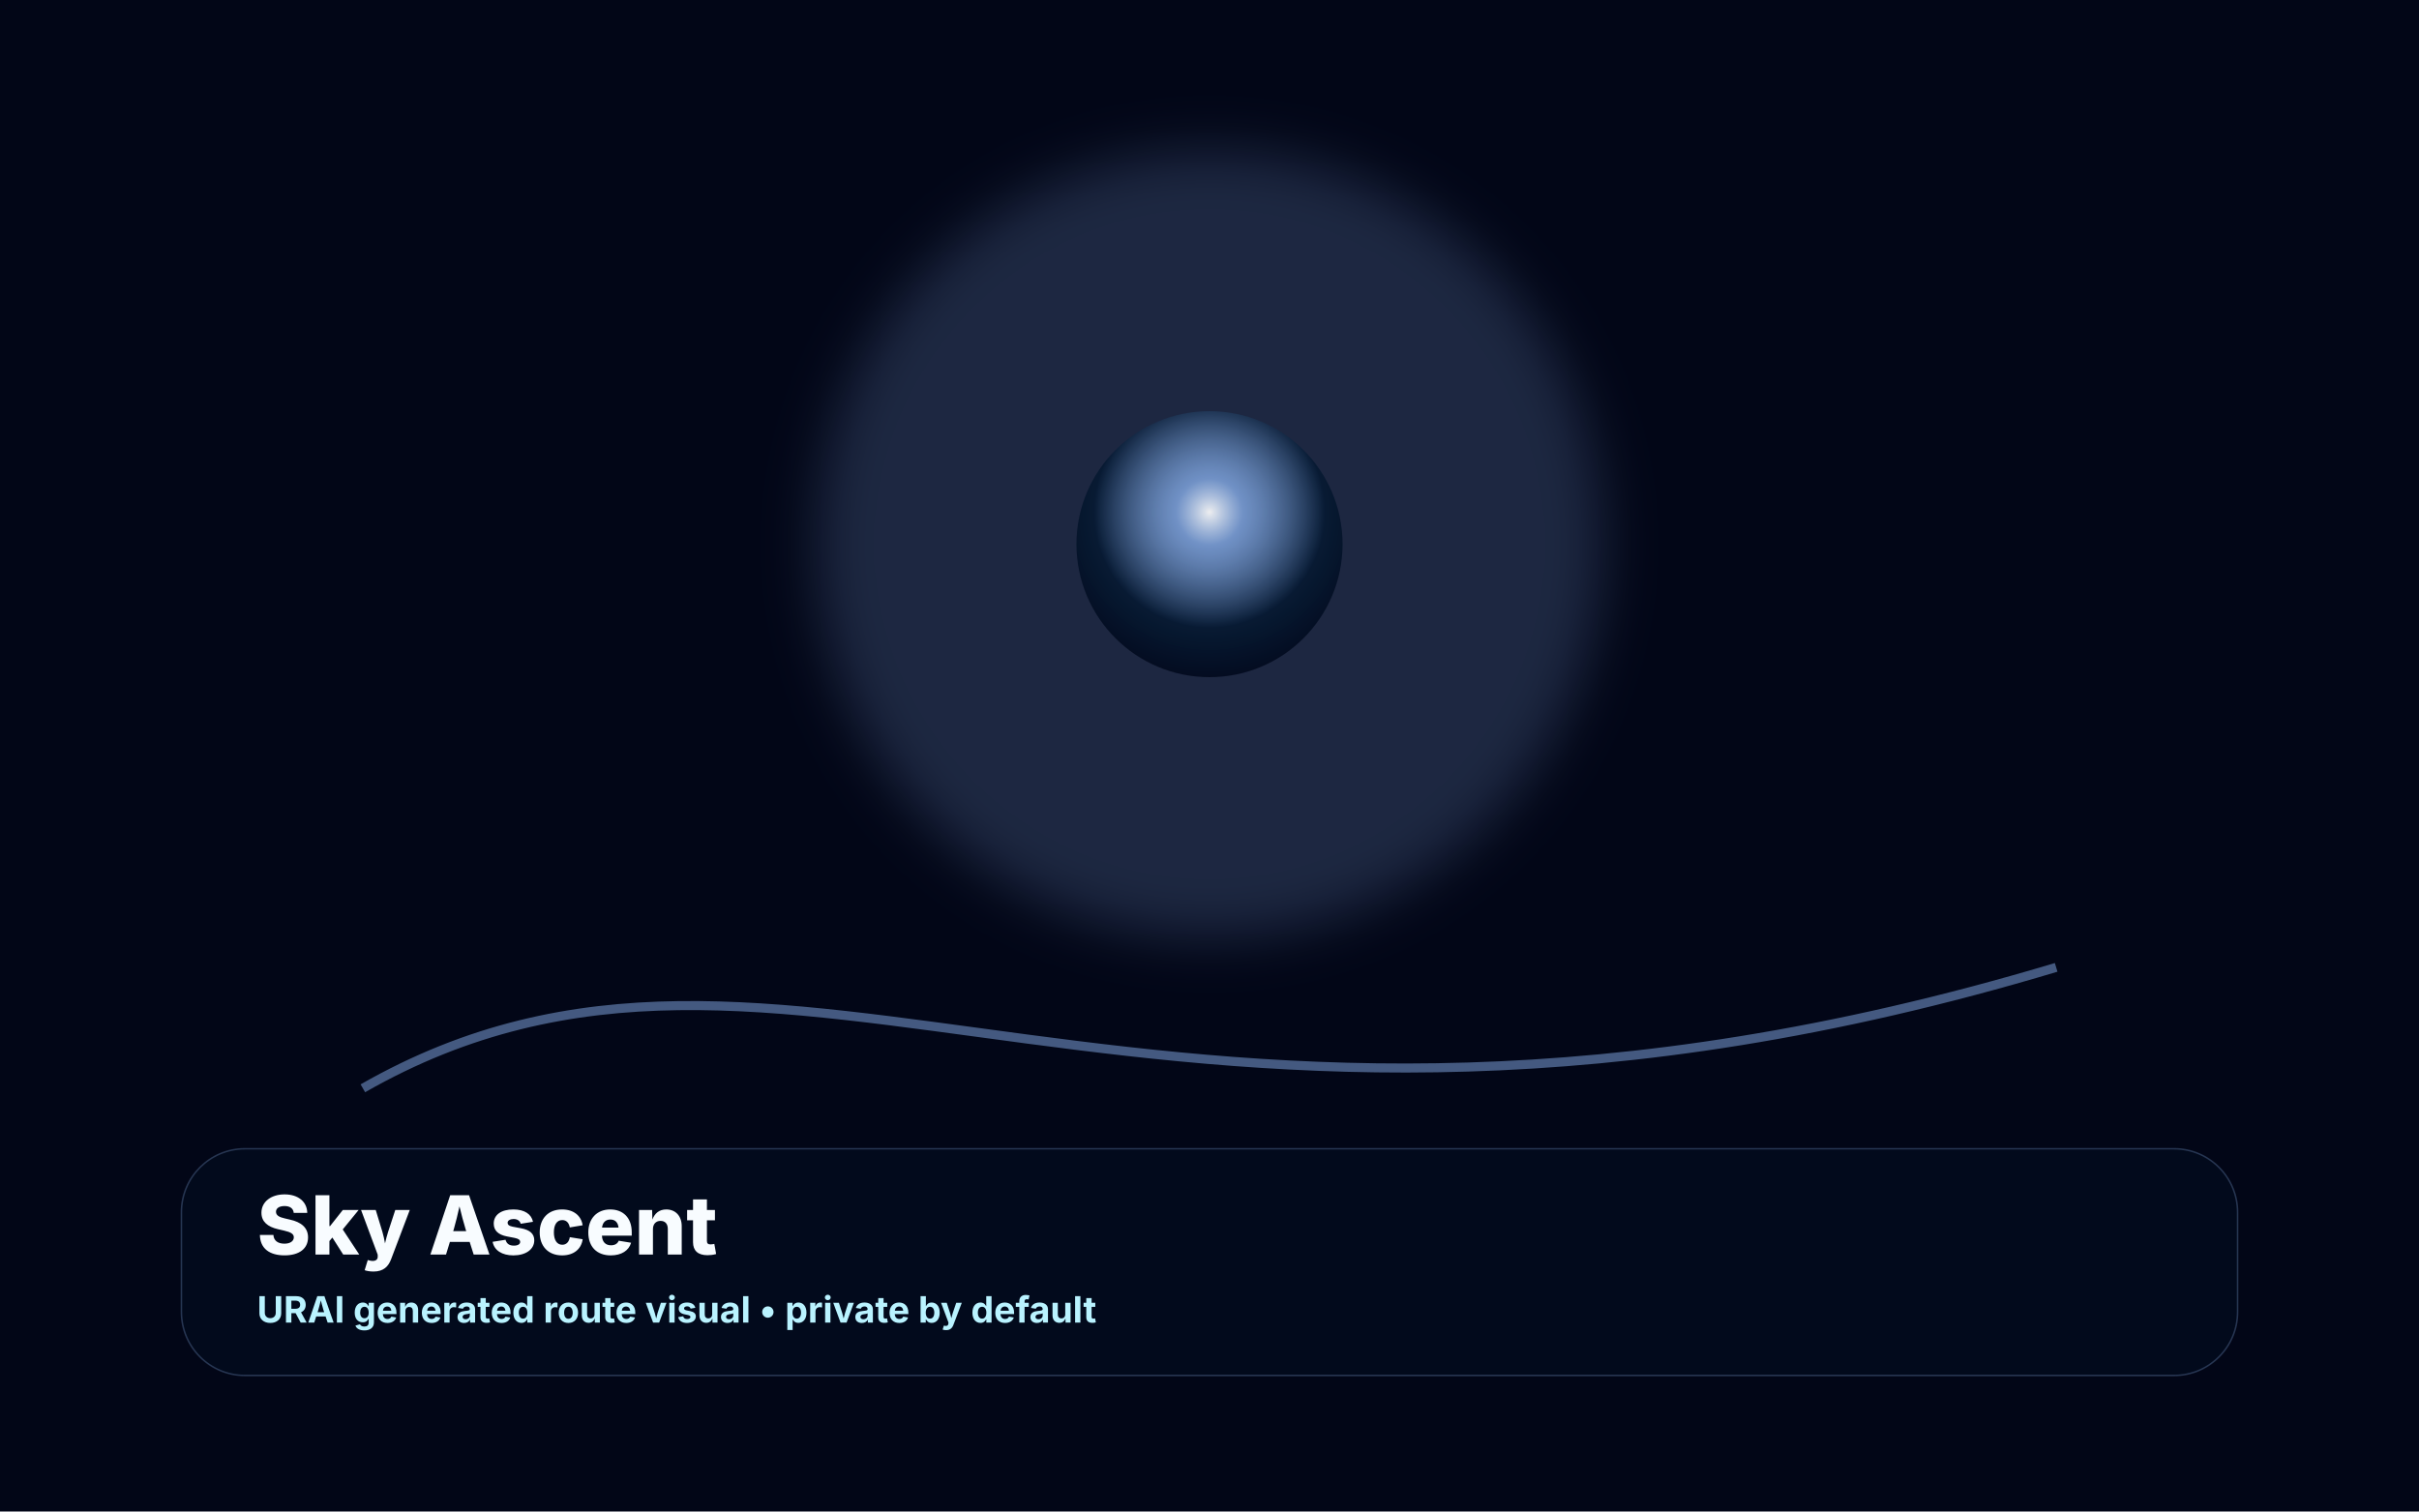
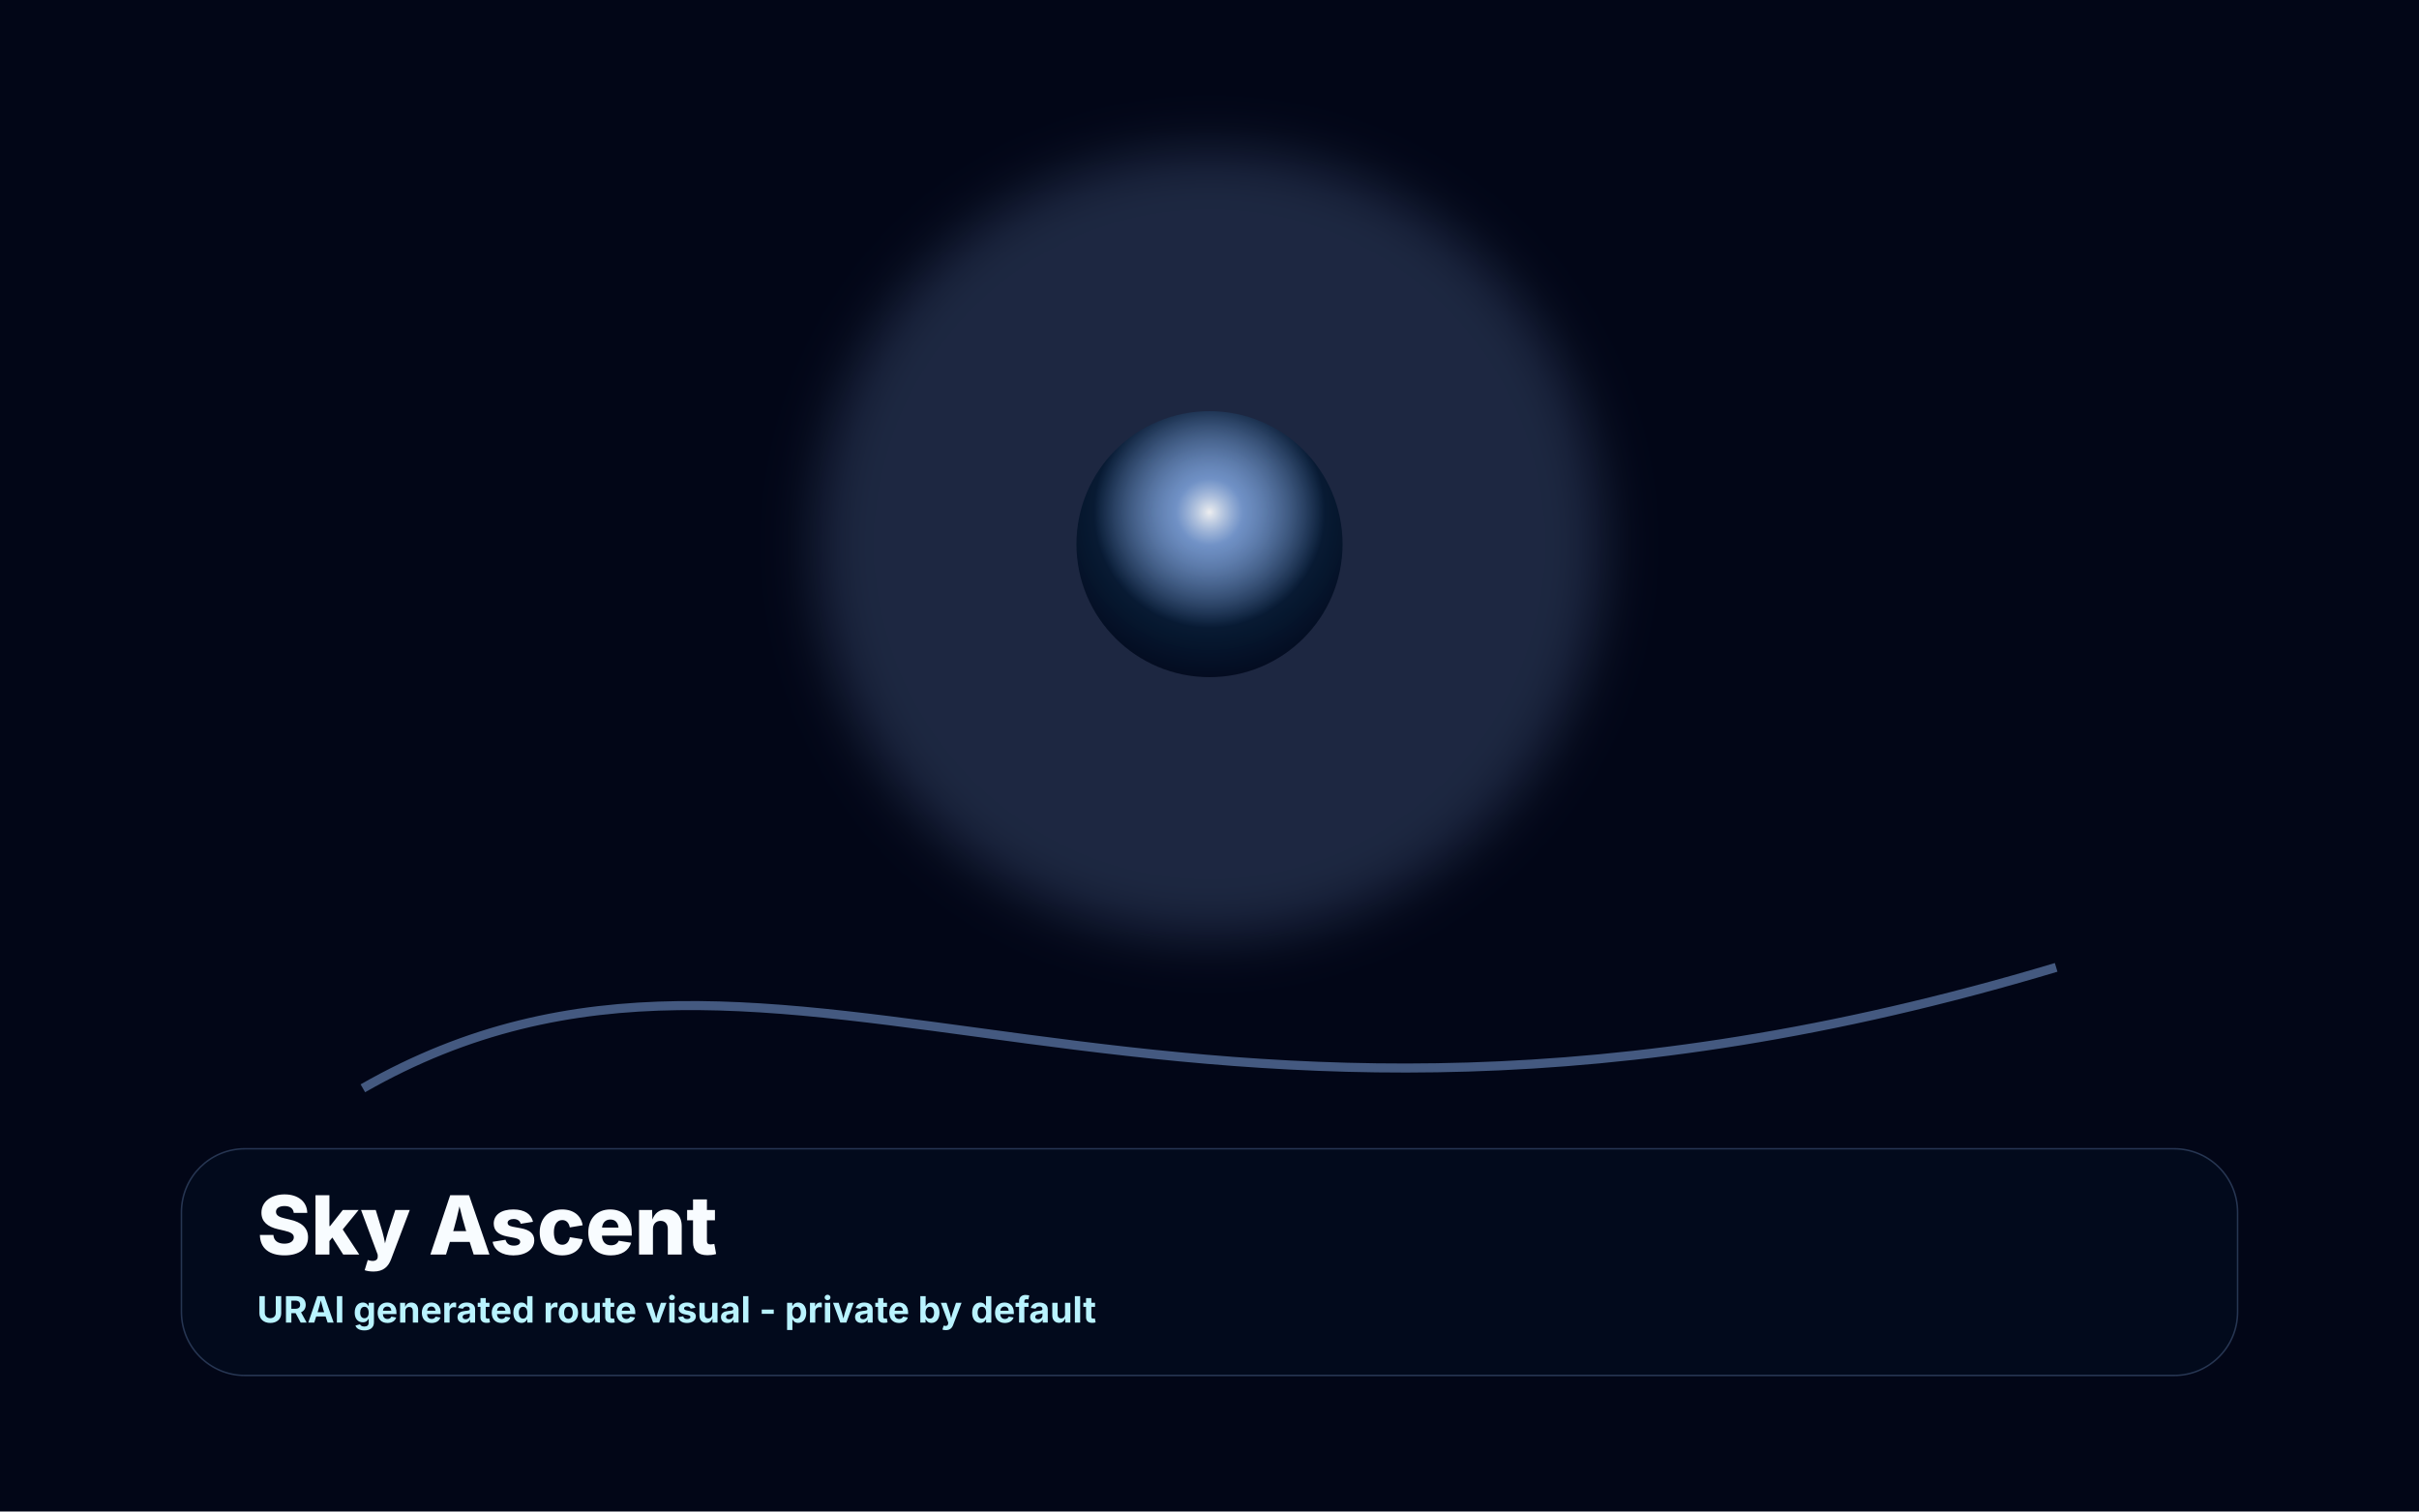
<svg xmlns="http://www.w3.org/2000/svg" viewBox="0 0 1600 1000" role="img" aria-label="Sky Ascent">
  <defs>
    <radialGradient id="g" cx="50%" cy="38%" r="70%">
      <stop offset="0" stop-color="#ffffff" stop-opacity=".92" />
      <stop offset=".18" stop-color="#94bfff" stop-opacity=".7" />
      <stop offset=".62" stop-color="#071a33" stop-opacity=".98" />
      <stop offset="1" stop-color="#020617" />
    </radialGradient>
    <filter id="blur">
      <feGaussianBlur stdDeviation="18" />
    </filter>
  </defs>
  <rect width="1600" height="1000" fill="#020617" />
  <circle cx="800" cy="360" r="260" fill="#94bfff" opacity=".18" filter="url(#blur)" />
  <circle cx="800" cy="360" r="88" fill="url(#g)" />
  <path d="M240 720 C520 560 760 820 1360 640" fill="none" stroke="#94bfff" stroke-width="6" opacity=".45" />
  <rect x="120" y="760" width="1360" height="150" rx="42" fill="#030b1d" opacity=".78" stroke="#94bfff" stroke-opacity=".32" />
  <text x="170" y="830" font-family="Inter,Arial,sans-serif" font-size="54" font-weight="800" fill="#f8fcff">Sky Ascent</text>
-   <text x="170" y="875" font-family="Inter,Arial,sans-serif" font-size="24" font-weight="700" fill="#b9f3ff">URAI generated route visual • private by default</text>
+   <text x="170" y="875" font-family="Inter,Arial,sans-serif" font-size="24" font-weight="700" fill="#b9f3ff">URAI generated route visual - private by default</text>
</svg>
